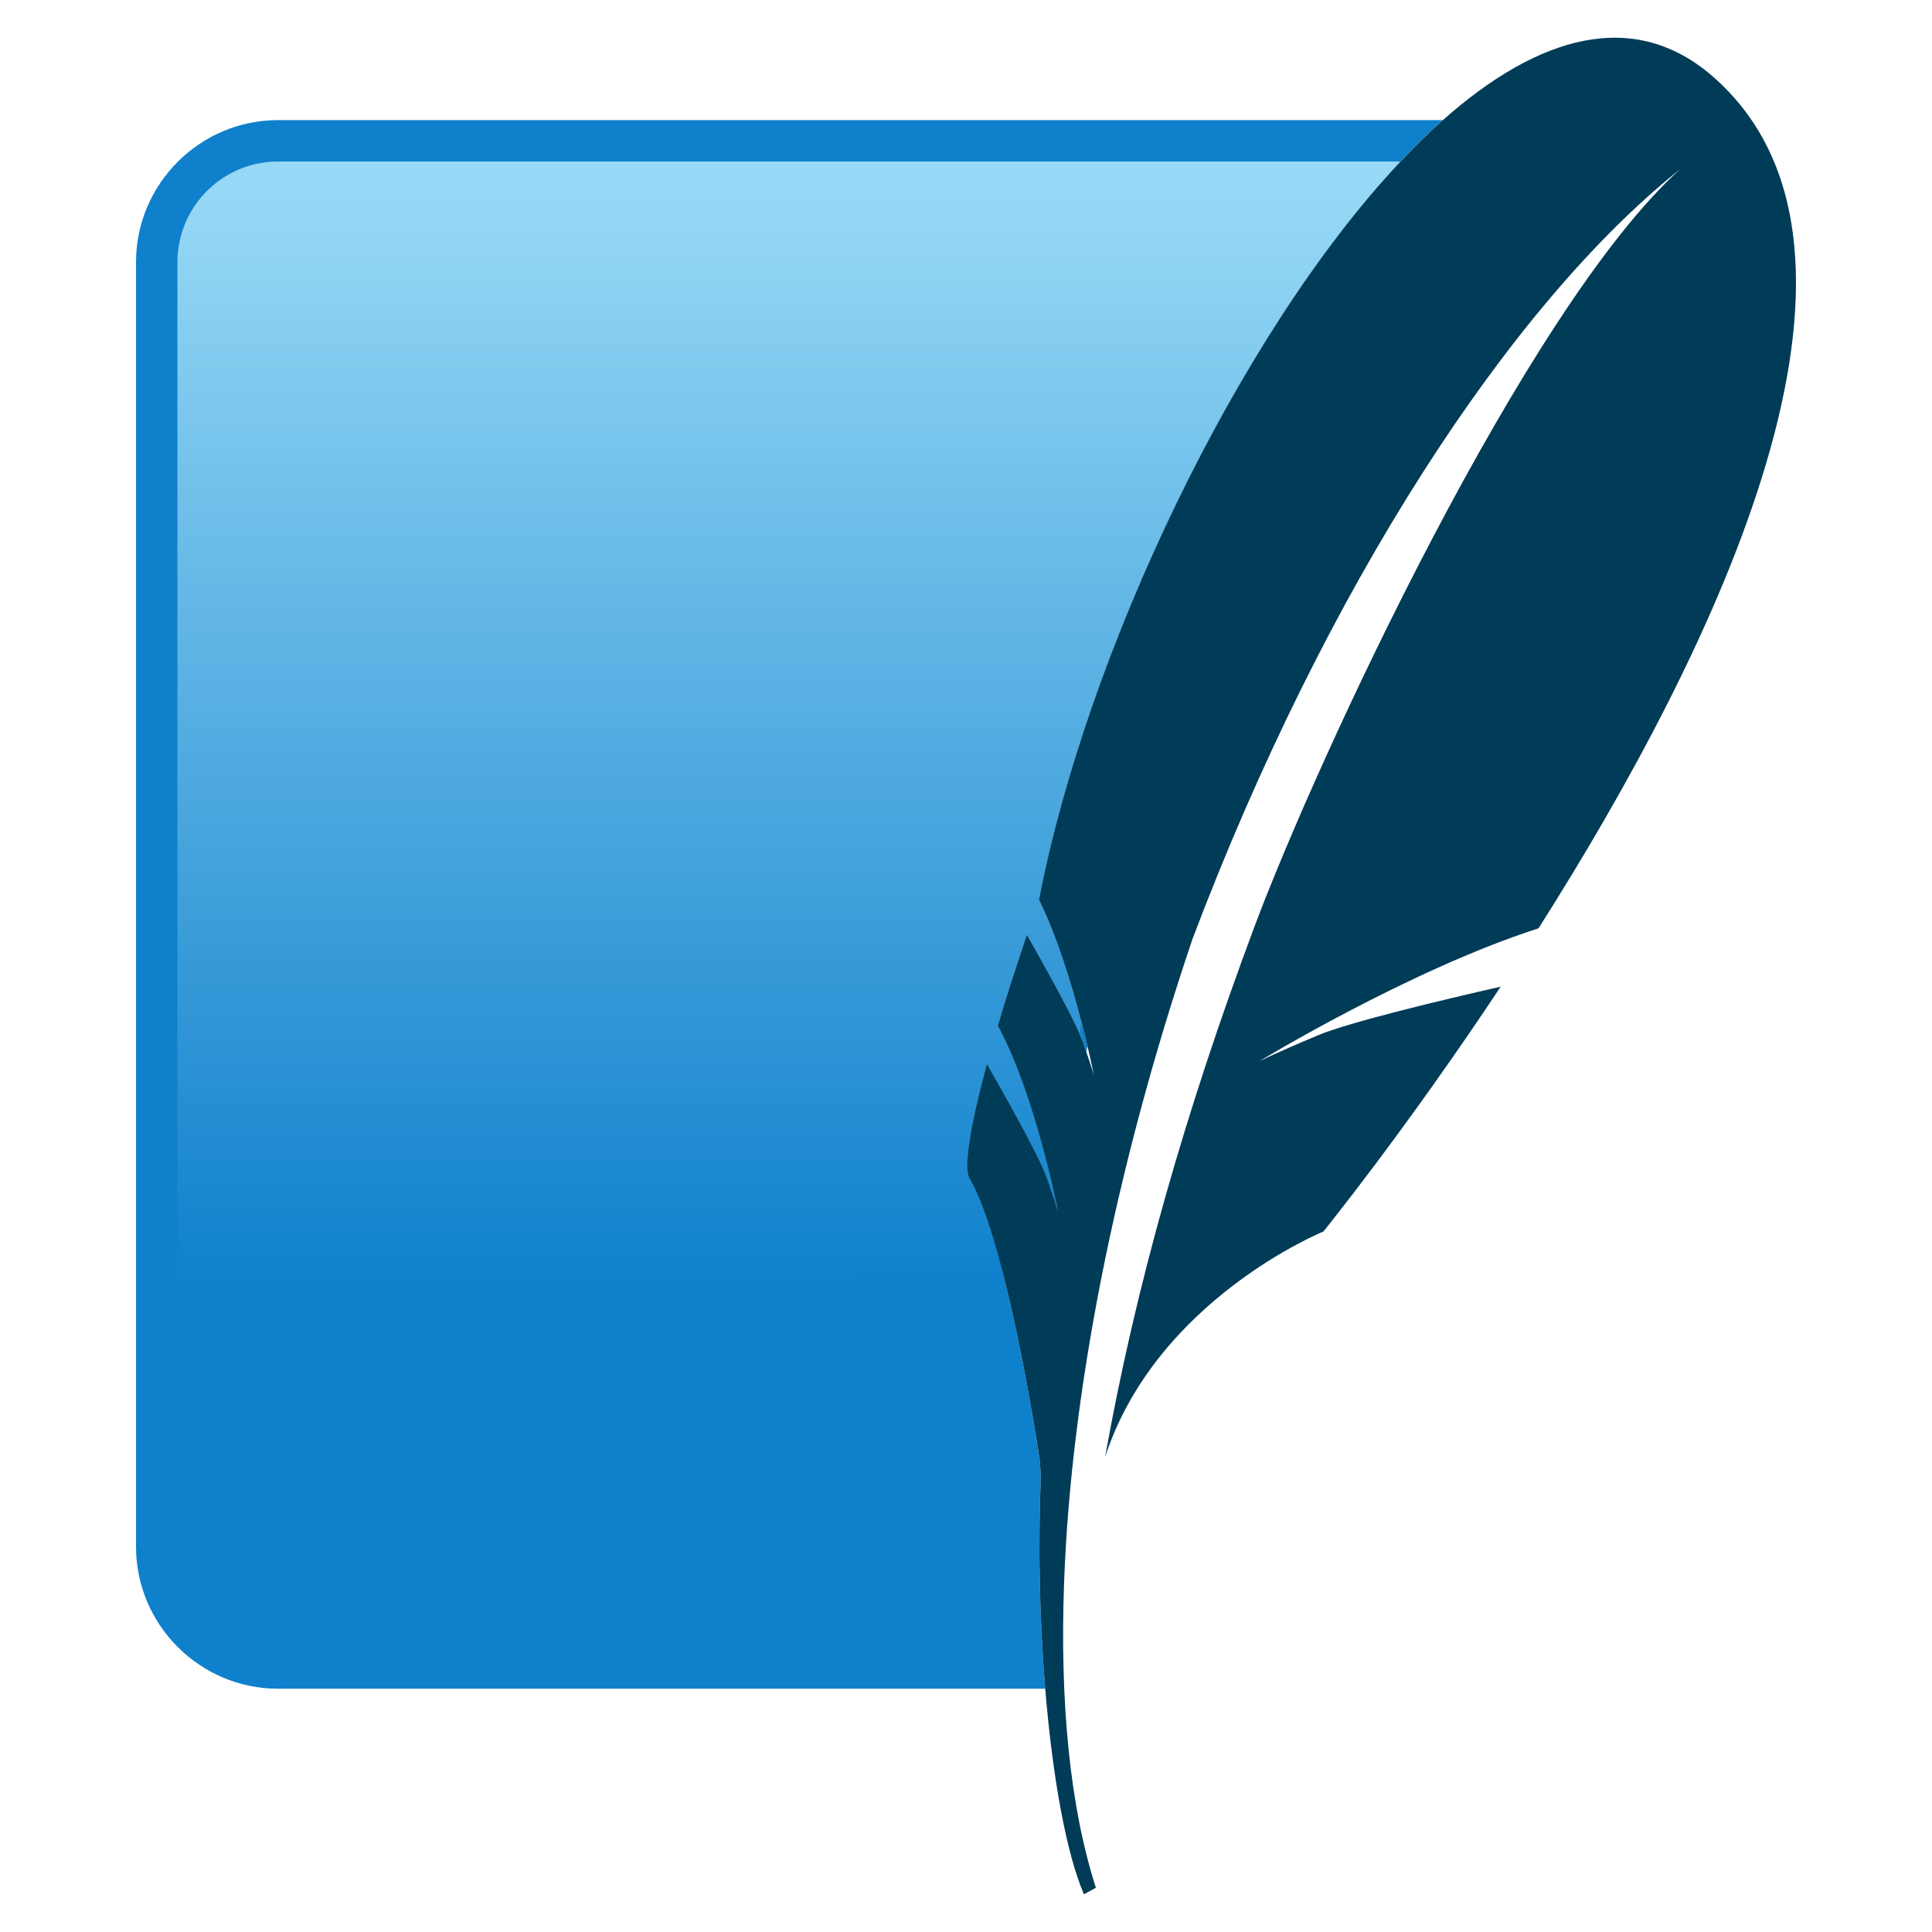
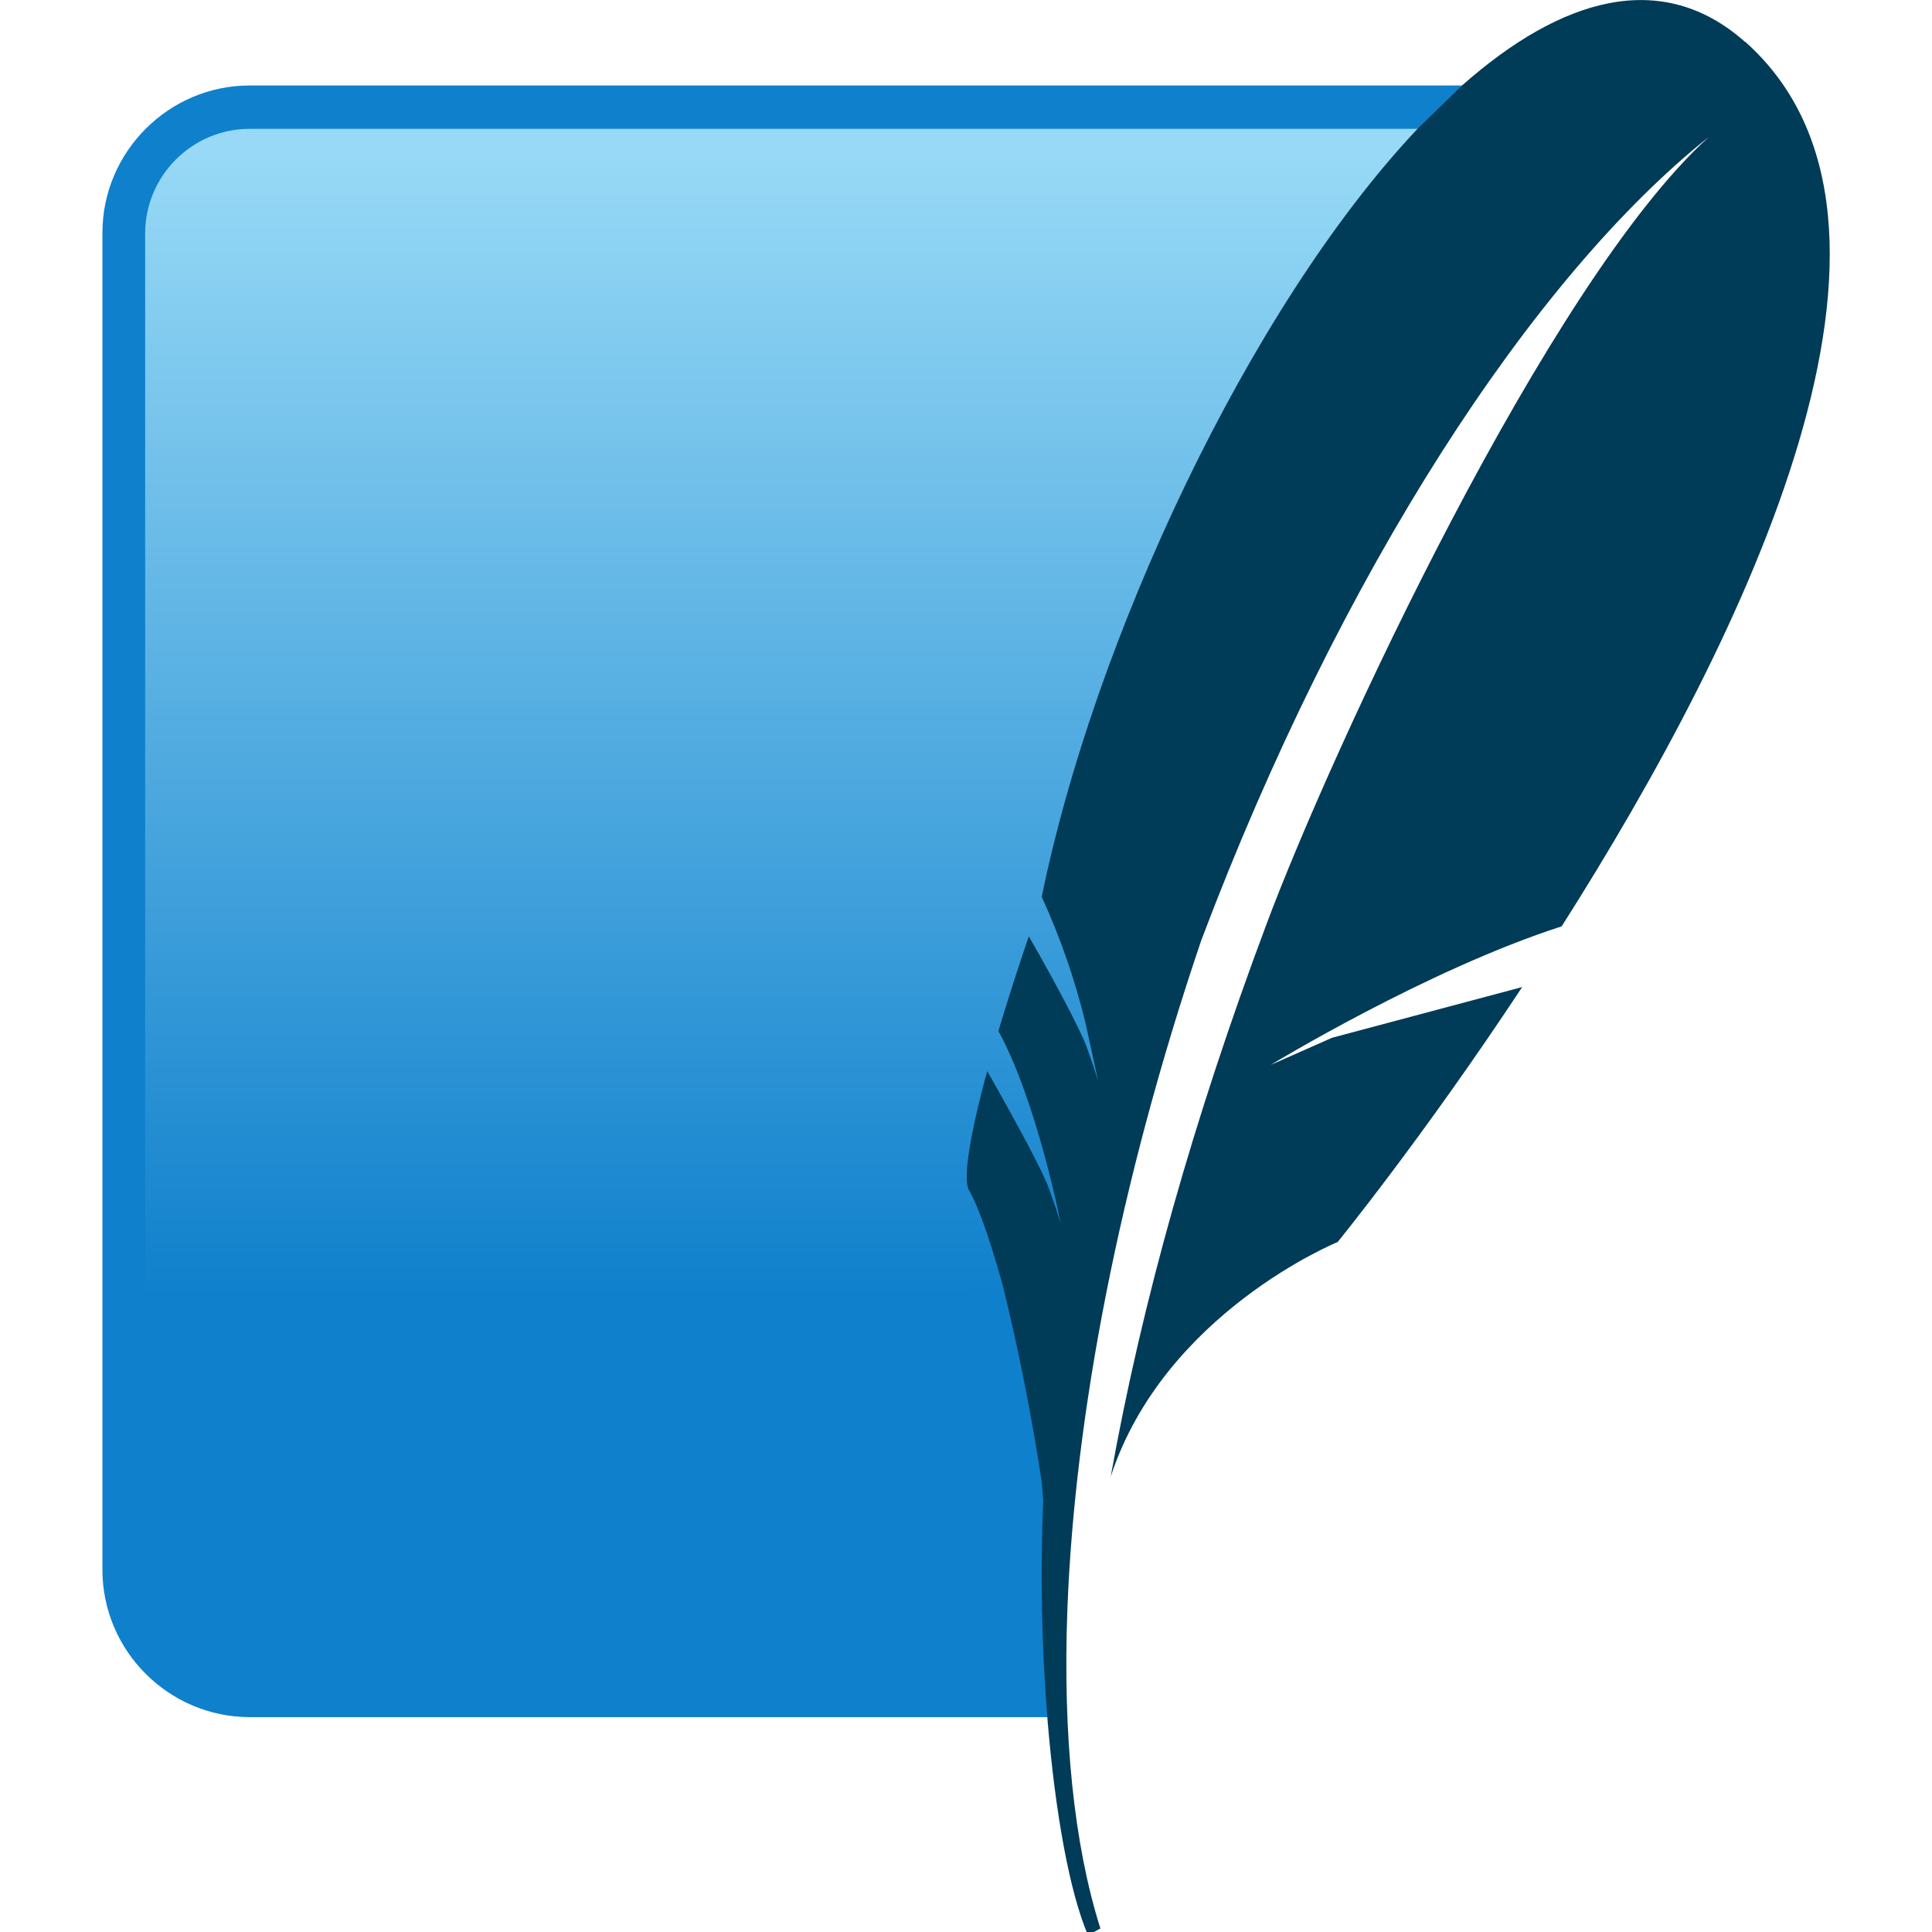
- <svg xmlns="http://www.w3.org/2000/svg" xmlns:xlink="http://www.w3.org/1999/xlink" id="svg2985" version="1.1" width="256" height="256" xml:space="preserve">
-   <defs id="defs2989">
-     <linearGradient x1="0" y1="0" x2="1" y2="0" gradientUnits="userSpaceOnUse" gradientTransform="matrix(-4.02e-6,-91.8907,-91.8907,4.02e-6,85.8809,161.434)" spreadMethod="pad" id="linearGradient3027">
-       <stop style="stop-opacity:1;stop-color:#97d9f6" offset="0" id="stop3029" />
-       <stop style="stop-opacity:1;stop-color:#0f80cc" offset="0.92" id="stop3031" />
-       <stop style="stop-opacity:1;stop-color:#0f80cc" offset="1" id="stop3033" />
+ <svg xmlns="http://www.w3.org/2000/svg" width="64" height="64" viewBox="0 0 6.554 6.555" preserveAspectRatio="xMidYMid">
+   <defs>
+     <linearGradient x1="2.983" y1=".53" x2="2.983" y2="4.744" id="A" gradientUnits="userSpaceOnUse">
+       <stop stop-color="#97d9f6" offset="0%" />
+       <stop stop-color="#0f80cc" offset="92.024%" />
+       <stop stop-color="#0f80cc" offset="100%" />
    </linearGradient>
-     <linearGradient xlink:href="#linearGradient3027" id="linearGradient5421" gradientUnits="userSpaceOnUse" gradientTransform="matrix(-4.02e-7,-9.18907,-9.18907,4.02e-7,8.58809,16.1434)" spreadMethod="pad" x1="-15.615" y1="-9.108" x2="-6.741" y2="-9.108" />
-     <linearGradient xlink:href="#linearGradient3027" id="linearGradient3003" gradientUnits="userSpaceOnUse" gradientTransform="matrix(-4.02e-7,-9.18907,-9.18907,4.02e-7,8.58809,16.1434)" spreadMethod="pad" x1="-15.615" y1="-9.108" x2="-6.741" y2="-9.108" />
  </defs>
-   <g id="g2993" transform="matrix(1.25,0,0,-1.25,-41.57475,299.7837)">
-     <g id="g2998" transform="matrix(1.551243,0,0,1.551243,-16.32603,-27.71835)">
-       <path d="m 103.096,71.596 c -0.057,0.722 -0.091,1.191 -0.091,1.191 0,0 -2.189,14.758 -4.795,19.162 -0.412,0.698 0.045,3.565 1.195,7.812 0.672,-1.163 3.511,-6.137 4.082,-7.74 0.642,-1.812 0.777,-2.331 0.777,-2.331 0,0 -1.557,8.011 -4.112,12.686 0.56,1.89 1.229,3.979 1.986,6.212 0.968,-1.698 3.285,-5.809 3.795,-7.235 0.103,-0.293 0.19,-0.542 0.268,-0.77 0.025,0.137 0.05,0.274 0.075,0.411 -0.585,2.482 -1.734,6.801 -3.307,9.992 3.49,18.165 15.393,42.445 27.596,53.278 l -79.605,0 c -5.335,0 -9.7,-4.366 -9.7,-9.701 l 0,-87.789 c 0,-5.335 4.365,-9.7 9.7,-9.7 l 52.43,0 c -0.378,4.576 -0.504,9.639 -0.294,14.522" style="fill:#0f80cc;fill-opacity:1;fill-rule:nonzero;stroke:none" id="path3005" />
-       <path d="m 99.406,99.761 c 0.672,-1.163 3.511,-6.137 4.082,-7.74 0.642,-1.812 0.777,-2.331 0.777,-2.331 0,0 -1.557,8.011 -4.112,12.686 0.56,1.89 1.229,3.979 1.986,6.212 0.885,-1.553 2.896,-5.12 3.623,-6.81 0.027,0.319 0.054,0.638 0.082,0.954 -0.644,2.475 -1.622,5.715 -2.874,8.254 3.214,16.725 13.559,38.625 24.704,50.448 l -76.713,0 c -3.788,0 -6.871,-3.082 -6.871,-6.871 l 0,-81.384 c 17.374,6.668 38.323,12.763 56.353,12.502 -0.669,2.581 -1.431,4.915 -2.232,6.268 -0.412,0.698 0.045,3.565 1.195,7.812" style="fill:url(#linearGradient3003);fill-opacity:1;fill-rule:nonzero;stroke:none" id="path3035" />
-       <path d="m 149.133,167.137 c -5.452,4.862 -12.053,2.909 -18.568,-2.873 -0.967,-0.859 -1.932,-1.812 -2.892,-2.83 -11.145,-11.823 -21.49,-33.723 -24.704,-50.448 1.252,-2.539 2.23,-5.779 2.874,-8.254 0.165,-0.635 0.314,-1.231 0.433,-1.738 0.283,-1.2 0.435,-1.978 0.435,-1.978 0,0 -0.1,0.378 -0.51,1.567 -0.078,0.228 -0.165,0.477 -0.268,0.77 -0.044,0.121 -0.105,0.268 -0.172,0.425 -0.727,1.69 -2.738,5.257 -3.623,6.81 -0.757,-2.233 -1.426,-4.322 -1.986,-6.212 2.555,-4.675 4.112,-12.686 4.112,-12.686 0,0 -0.135,0.519 -0.777,2.331 -0.57,1.603 -3.409,6.577 -4.082,7.74 -1.15,-4.247 -1.607,-7.114 -1.195,-7.812 0.8,-1.353 1.562,-3.687 2.232,-6.268 1.512,-5.815 2.563,-12.894 2.563,-12.894 0,0 0.034,-0.469 0.091,-1.191 -0.21,-4.883 -0.084,-9.946 0.294,-14.522 0.501,-6.058 1.444,-11.262 2.646,-14.047 l 0.816,0.445 c -1.765,5.487 -2.482,12.678 -2.168,20.971 0.475,12.676 3.392,27.963 8.782,43.896 9.106,24.052 21.74,43.35 33.303,52.566 -10.539,-9.518 -24.803,-40.327 -29.073,-51.736 -4.781,-12.776 -8.169,-24.765 -10.211,-36.252 3.523,10.769 14.914,15.398 14.914,15.398 0,0 5.587,6.89 12.116,16.734 -3.911,-0.892 -10.333,-2.419 -12.484,-3.323 -3.173,-1.331 -4.028,-1.785 -4.028,-1.785 0,0 10.278,6.259 19.096,9.093 12.127,19.1 25.339,46.234 12.034,58.103" style="fill:#003b57;fill-opacity:1;fill-rule:nonzero;stroke:none" id="path3045" />
-     </g>
-   </g>
+   <path d="M4.96.29H.847c-.276 0-.5.226-.5.5v4.536c0 .276.226.5.5.5h2.71c-.03-1.348.43-3.964 1.404-5.54z" fill="#0f80cc" />
+   <path d="M4.81.437H.847c-.196 0-.355.16-.355.355v4.205c.898-.345 2.245-.642 3.177-.628A28.93 28.93 0 0 1 4.811.437z" fill="url(#A)" />
+   <path d="M5.92.142c-.282-.25-.623-.15-.96.148l-.15.146c-.576.61-1.1 1.742-1.276 2.607a2.38 2.38 0 0 1 .148.426l.022.1.022.102s-.005-.02-.026-.08l-.014-.04a.461.461 0 0 0-.009-.022c-.038-.087-.14-.272-.187-.352a8.789 8.789 0 0 0-.103.321c.132.242.212.656.212.656s-.007-.027-.04-.12c-.03-.083-.176-.34-.21-.4-.06.22-.083.368-.062.404.04.07.08.2.115.324a7.52 7.52 0 0 1 .132.666l.005.062a6.11 6.11 0 0 0 .015.75c.026.313.075.582.137.726l.042-.023c-.09-.284-.128-.655-.112-1.084.025-.655.175-1.445.454-2.268C4.548 1.938 5.2.94 5.798.464c-.545.492-1.282 2.084-1.502 2.673-.247.66-.422 1.28-.528 1.873.182-.556.77-.796.77-.796s.29-.356.626-.865l-.645.172-.208.092s.53-.323.987-.47c.627-.987 1.31-2.39.622-3.002" fill="#003b57" />
</svg>
